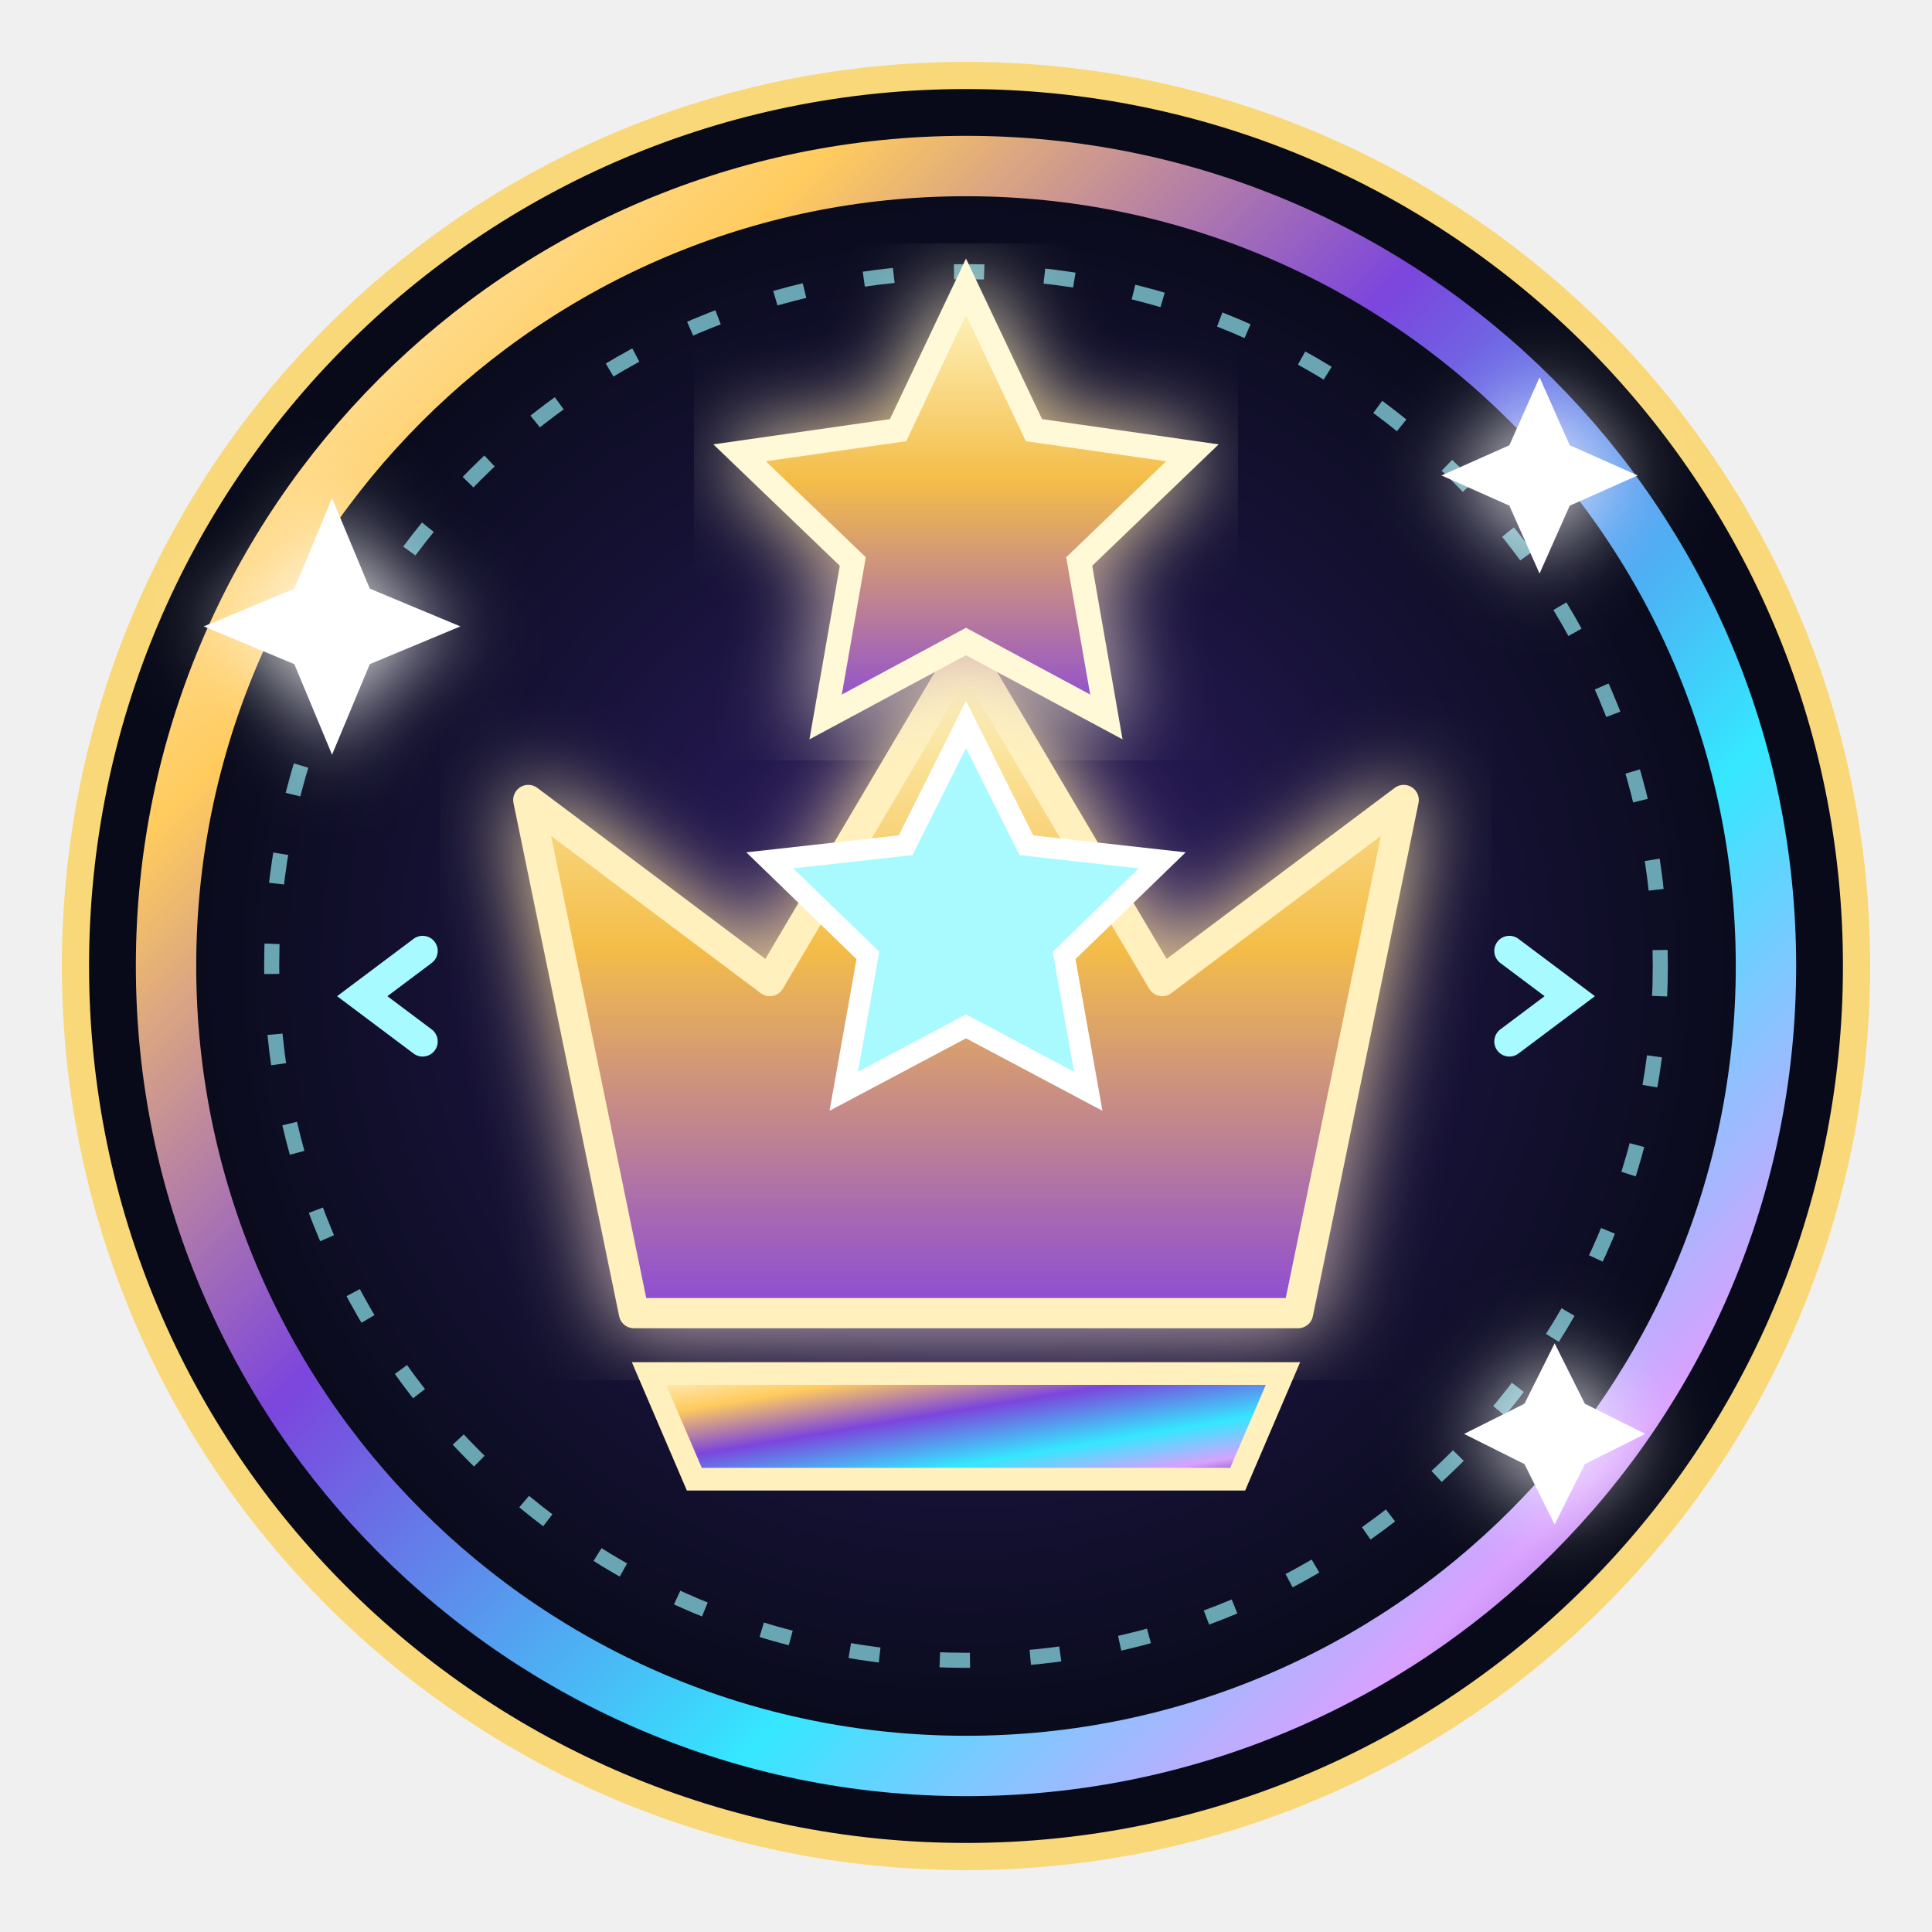
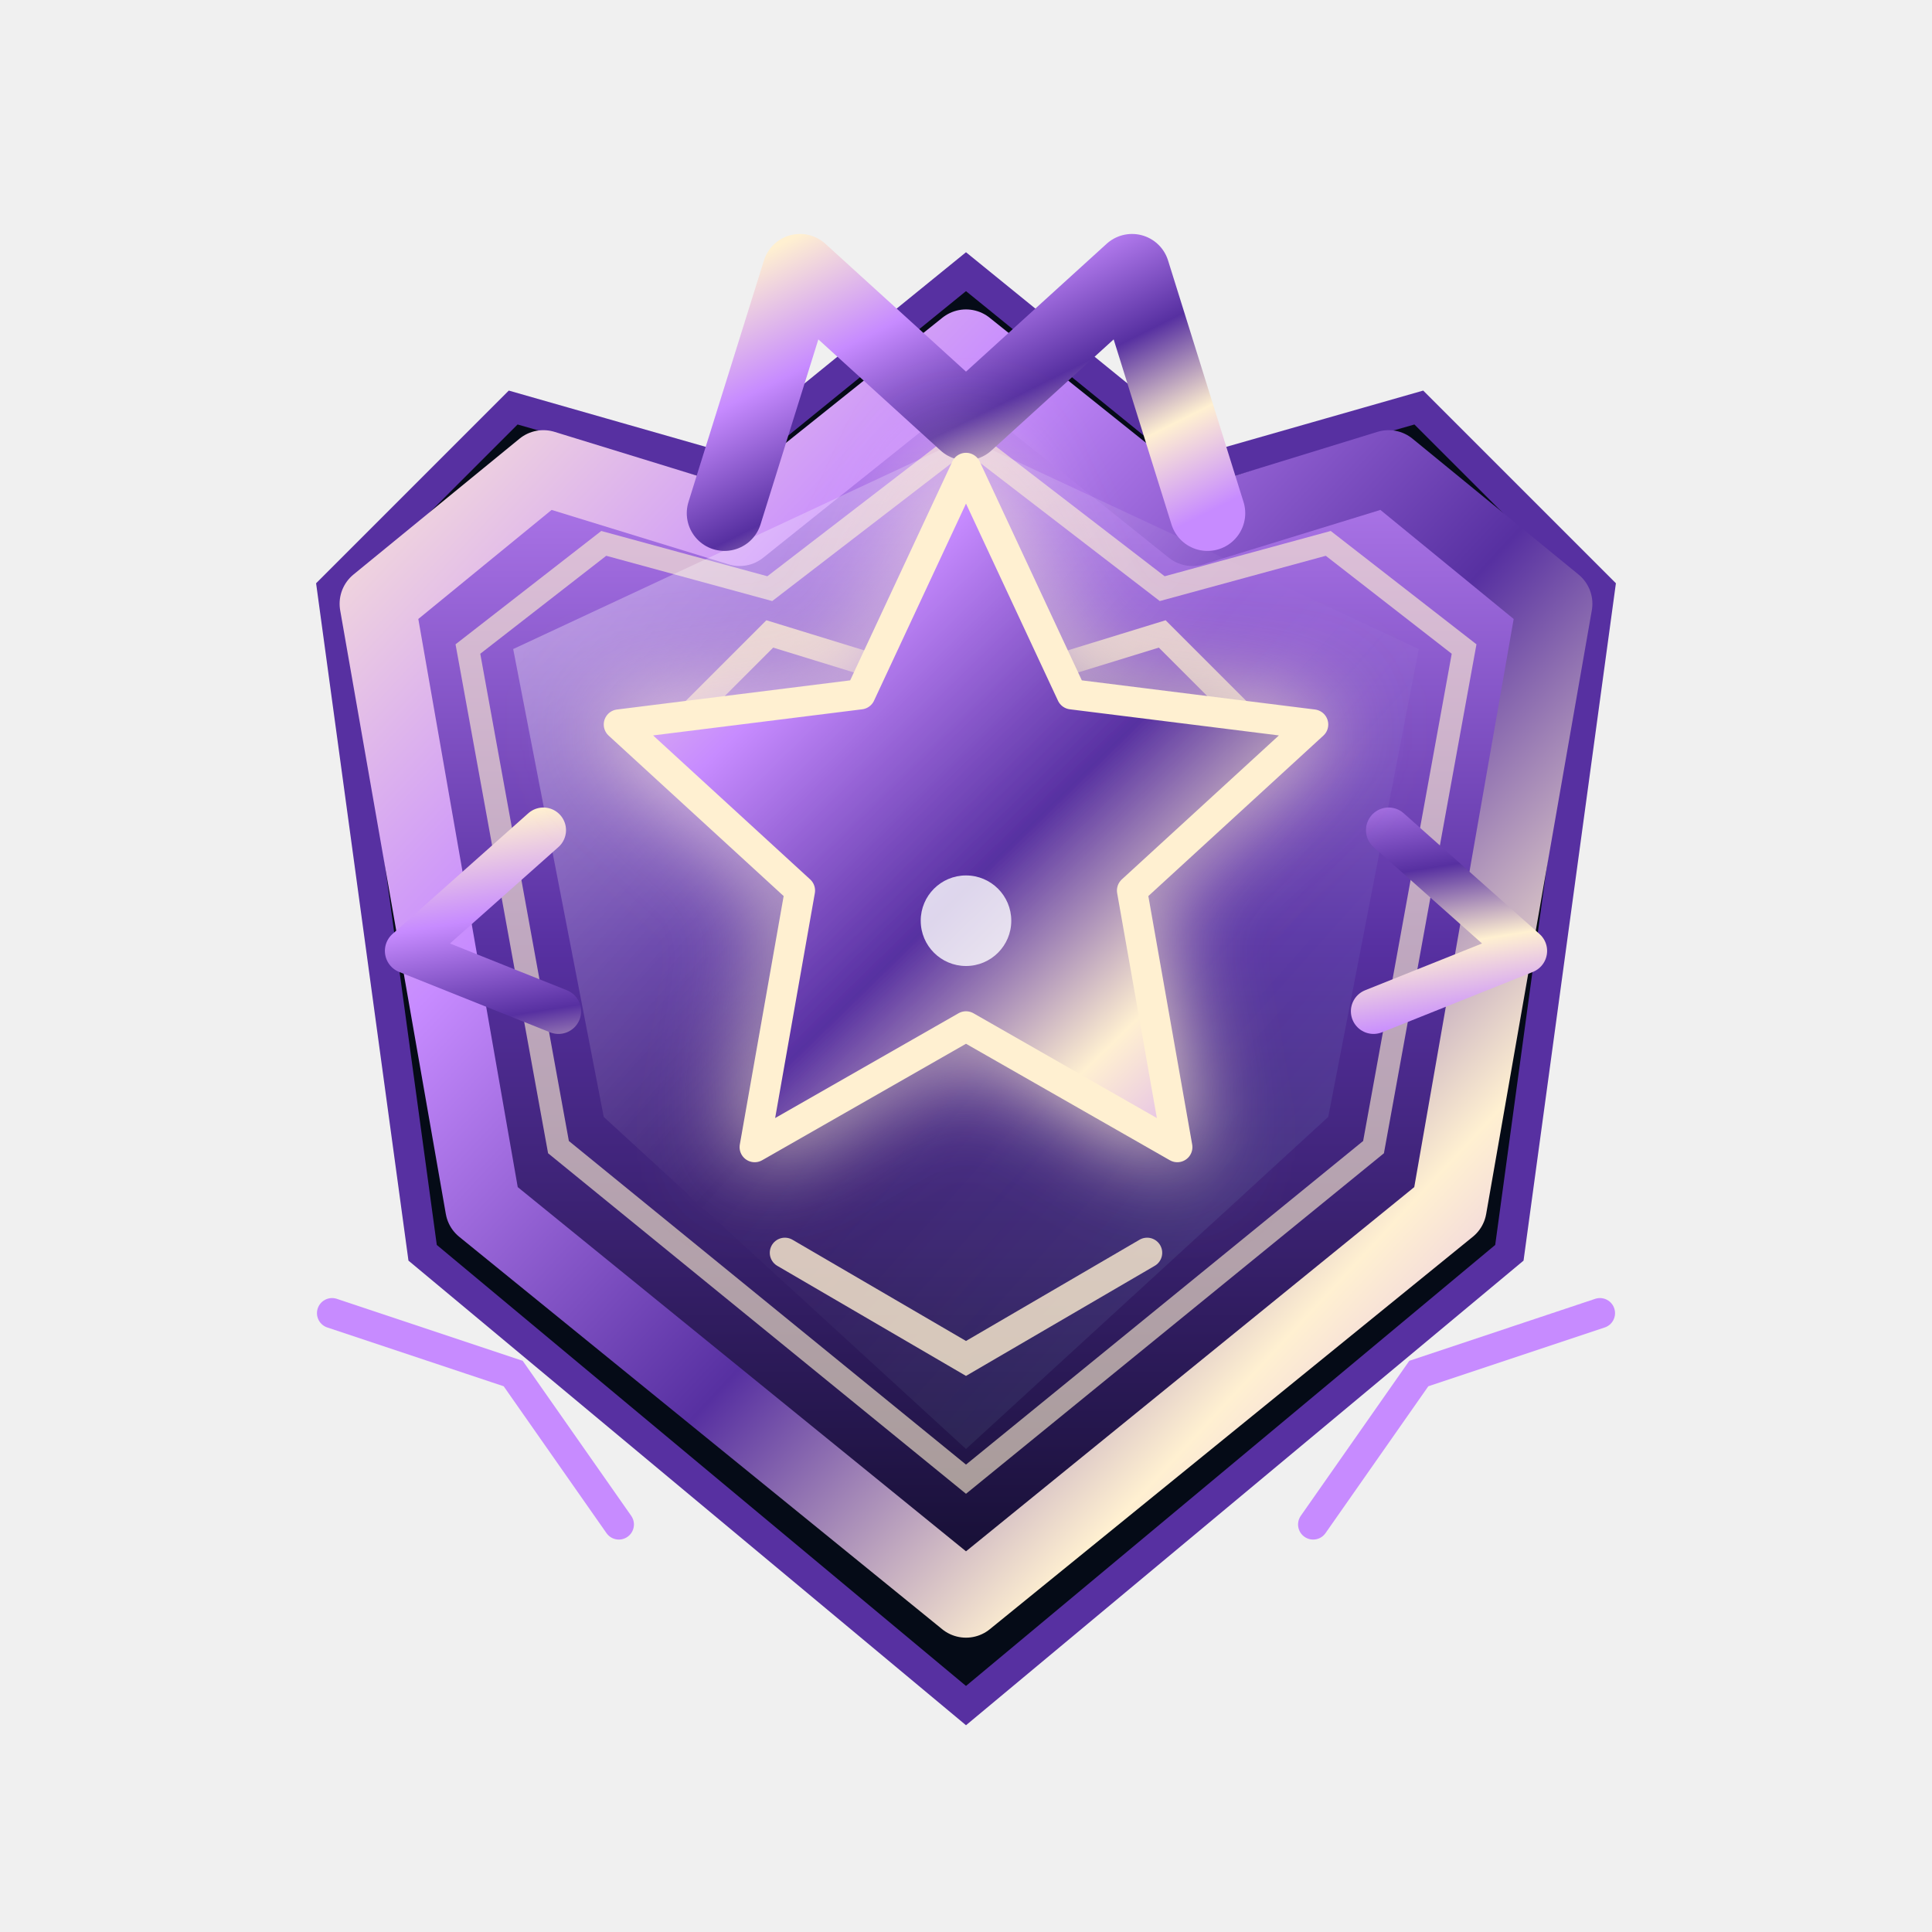
- <svg xmlns="http://www.w3.org/2000/svg" viewBox="0 0 128 128" role="img" aria-label="Insignia Leyenda">
+ <svg xmlns="http://www.w3.org/2000/svg" viewBox="0 0 128 128" role="img" aria-label="Insignia de rango Leyenda">
  <defs>
-     <linearGradient id="metal" x1="0" y1="0" x2="1" y2="1">
-       <stop stop-color="#fff4d2" />
-       <stop offset=".2" stop-color="#ffcb5e" />
-       <stop offset=".42" stop-color="#7c45dd" />
-       <stop offset=".68" stop-color="#35e7ff" />
-       <stop offset=".86" stop-color="#d9a0ff" />
-       <stop offset="1" stop-color="#44227c" />
+     <linearGradient id="r4metal" x1="0" y1="0" x2="1" y2="1">
+       <stop stop-color="#fff0d1" />
+       <stop offset=".28" stop-color="#c78bff" />
+       <stop offset=".56" stop-color="#5730a1" />
+       <stop offset=".78" stop-color="#fff0d1" />
+       <stop offset="1" stop-color="#c78bff" />
    </linearGradient>
-     <linearGradient id="crown" x1="0" y1="0" x2="0" y2="1">
-       <stop stop-color="#fff8c9" />
-       <stop offset=".45" stop-color="#f4bd48" />
-       <stop offset="1" stop-color="#8b4ad8" />
+     <linearGradient id="r4face" x1="0" y1="0" x2="0" y2="1">
+       <stop stop-color="#c78bff" />
+       <stop offset=".48" stop-color="#5730a1" />
+       <stop offset="1" stop-color="#120d2d" />
    </linearGradient>
-     <radialGradient id="bg">
-       <stop stop-color="#35206f" />
-       <stop offset=".6" stop-color="#171238" />
-       <stop offset="1" stop-color="#090b1b" />
-     </radialGradient>
-     <filter id="glow">
-       <feGaussianBlur stdDeviation="2.8" result="b" />
+     <linearGradient id="r4shine" x1="0" y1="0" x2="1" y2="1">
+       <stop stop-color="#fff" stop-opacity=".72" />
+       <stop offset=".48" stop-color="#fff" stop-opacity="0" />
+       <stop offset="1" stop-color="#67eaff" stop-opacity=".22" />
+     </linearGradient>
+     <filter id="r4glow" x="-40%" y="-40%" width="180%" height="180%">
+       <feGaussianBlur stdDeviation="3" result="b" />
      <feMerge>
        <feMergeNode in="b" />
        <feMergeNode in="SourceGraphic" />
      </feMerge>
    </filter>
  </defs>
-   <circle cx="64" cy="64" r="59" fill="#090a19" stroke="#f9d879" stroke-width="1.8" />
-   <circle cx="64" cy="64" r="53" fill="url(#bg)" stroke="url(#metal)" stroke-width="4" />
-   <circle cx="64" cy="64" r="46" fill="none" stroke="#9bf6ff" stroke-opacity=".65" stroke-width="1" stroke-dasharray="2 4" />
-   <g fill="#fff" filter="url(#glow)">
-     <path d="M22 33l2.5 6 6 2.5-6 2.5-2.5 6-2.5-6-6-2.5 6-2.5z" />
-     <path d="M102 25l2 4.5 4.5 2-4.5 2-2 4.5-2-4.5-4.5-2 4.5-2z" />
-     <path d="M103 89l2 4 4 2-4 2-2 4-2-4-4-2 4-2z" />
-   </g>
-   <path d="M35 53l16 12 13-22 13 22 16-12-7 34H42z" fill="url(#crown)" stroke="#fff0bd" stroke-width="2" stroke-linejoin="round" filter="url(#glow)" />
-   <path d="M43 91h42l-3 7H46z" fill="url(#metal)" stroke="#fff0bd" stroke-width="1.5" />
-   <path d="M64 19l4.5 9.5 10.5 1.5-7.5 7.2 1.8 10.3L64 42.5l-9.3 5 1.8-10.3L49 30l10.5-1.5z" fill="url(#crown)" stroke="#fff9d7" stroke-width="1.6" filter="url(#glow)" />
-   <path d="M64 48l4 8 9 1-6.5 6.3 1.6 9-8.1-4.3-8.1 4.3 1.6-9-6.5-6.3 9-1z" fill="#a9faff" stroke="#fff" stroke-width="1.4" />
-   <path d="M28 63l-4 3 4 3M100 63l4 3-4 3" fill="none" stroke="#a7faff" stroke-width="2" stroke-linecap="round" />
+   <path d="M22 39 34 27 48 31 64 18 80 31 94 27 106 39 100 83 64 113 28 83Z" fill="#050b17" stroke="#5730a1" stroke-width="2" />
+   <path d="M25 40 36 31 49 35 64 23 79 35 92 31 103 40 96 80 64 106 32 80Z" fill="url(#r4face)" stroke="url(#r4metal)" stroke-width="5" stroke-linejoin="round" />
+   <path d="M31 43 40 36 51 39 64 29 77 39 88 36 97 43 91 76 64 98 37 76Z" fill="none" stroke="#fff0d1" stroke-opacity=".62" stroke-width="1.5" />
+   <path d="M34 43 64 29 94 43 88 74 64 96 40 74Z" fill="url(#r4shine)" opacity=".6" />
+   <path d="M48 34 53 18 64 28 75 18 80 34" fill="none" stroke="url(#r4metal)" stroke-width="5" stroke-linecap="round" stroke-linejoin="round" />
+   <path d="M36 55 27 63 37 67M92 55 101 63 91 67" fill="none" stroke="url(#r4metal)" stroke-width="3" stroke-linecap="round" stroke-linejoin="round" />
+   <path d="M45 48 51 42 64 46 77 42 83 48" fill="none" stroke="#fff0d1" stroke-opacity=".75" stroke-width="1.6" />
+   <path d="M64 31 71 46 87 48 75 59 78 76 64 68 50 76 53 59 41 48 57 46Z" fill="url(#r4metal)" stroke="#fff0d1" stroke-width="2" stroke-linejoin="round" filter="url(#r4glow)" />
+   <path d="M52 83 64 90 76 83" fill="none" stroke="#fff0d1" stroke-opacity=".8" stroke-width="2" stroke-linecap="round" />
+   <circle cx="64" cy="61" r="3" fill="#fff" opacity=".8" />
+   <path d="M22 87 34 91 41 101M106 87 94 91 87 101" fill="none" stroke="#c78bff" stroke-width="2" stroke-linecap="round" />
</svg>
